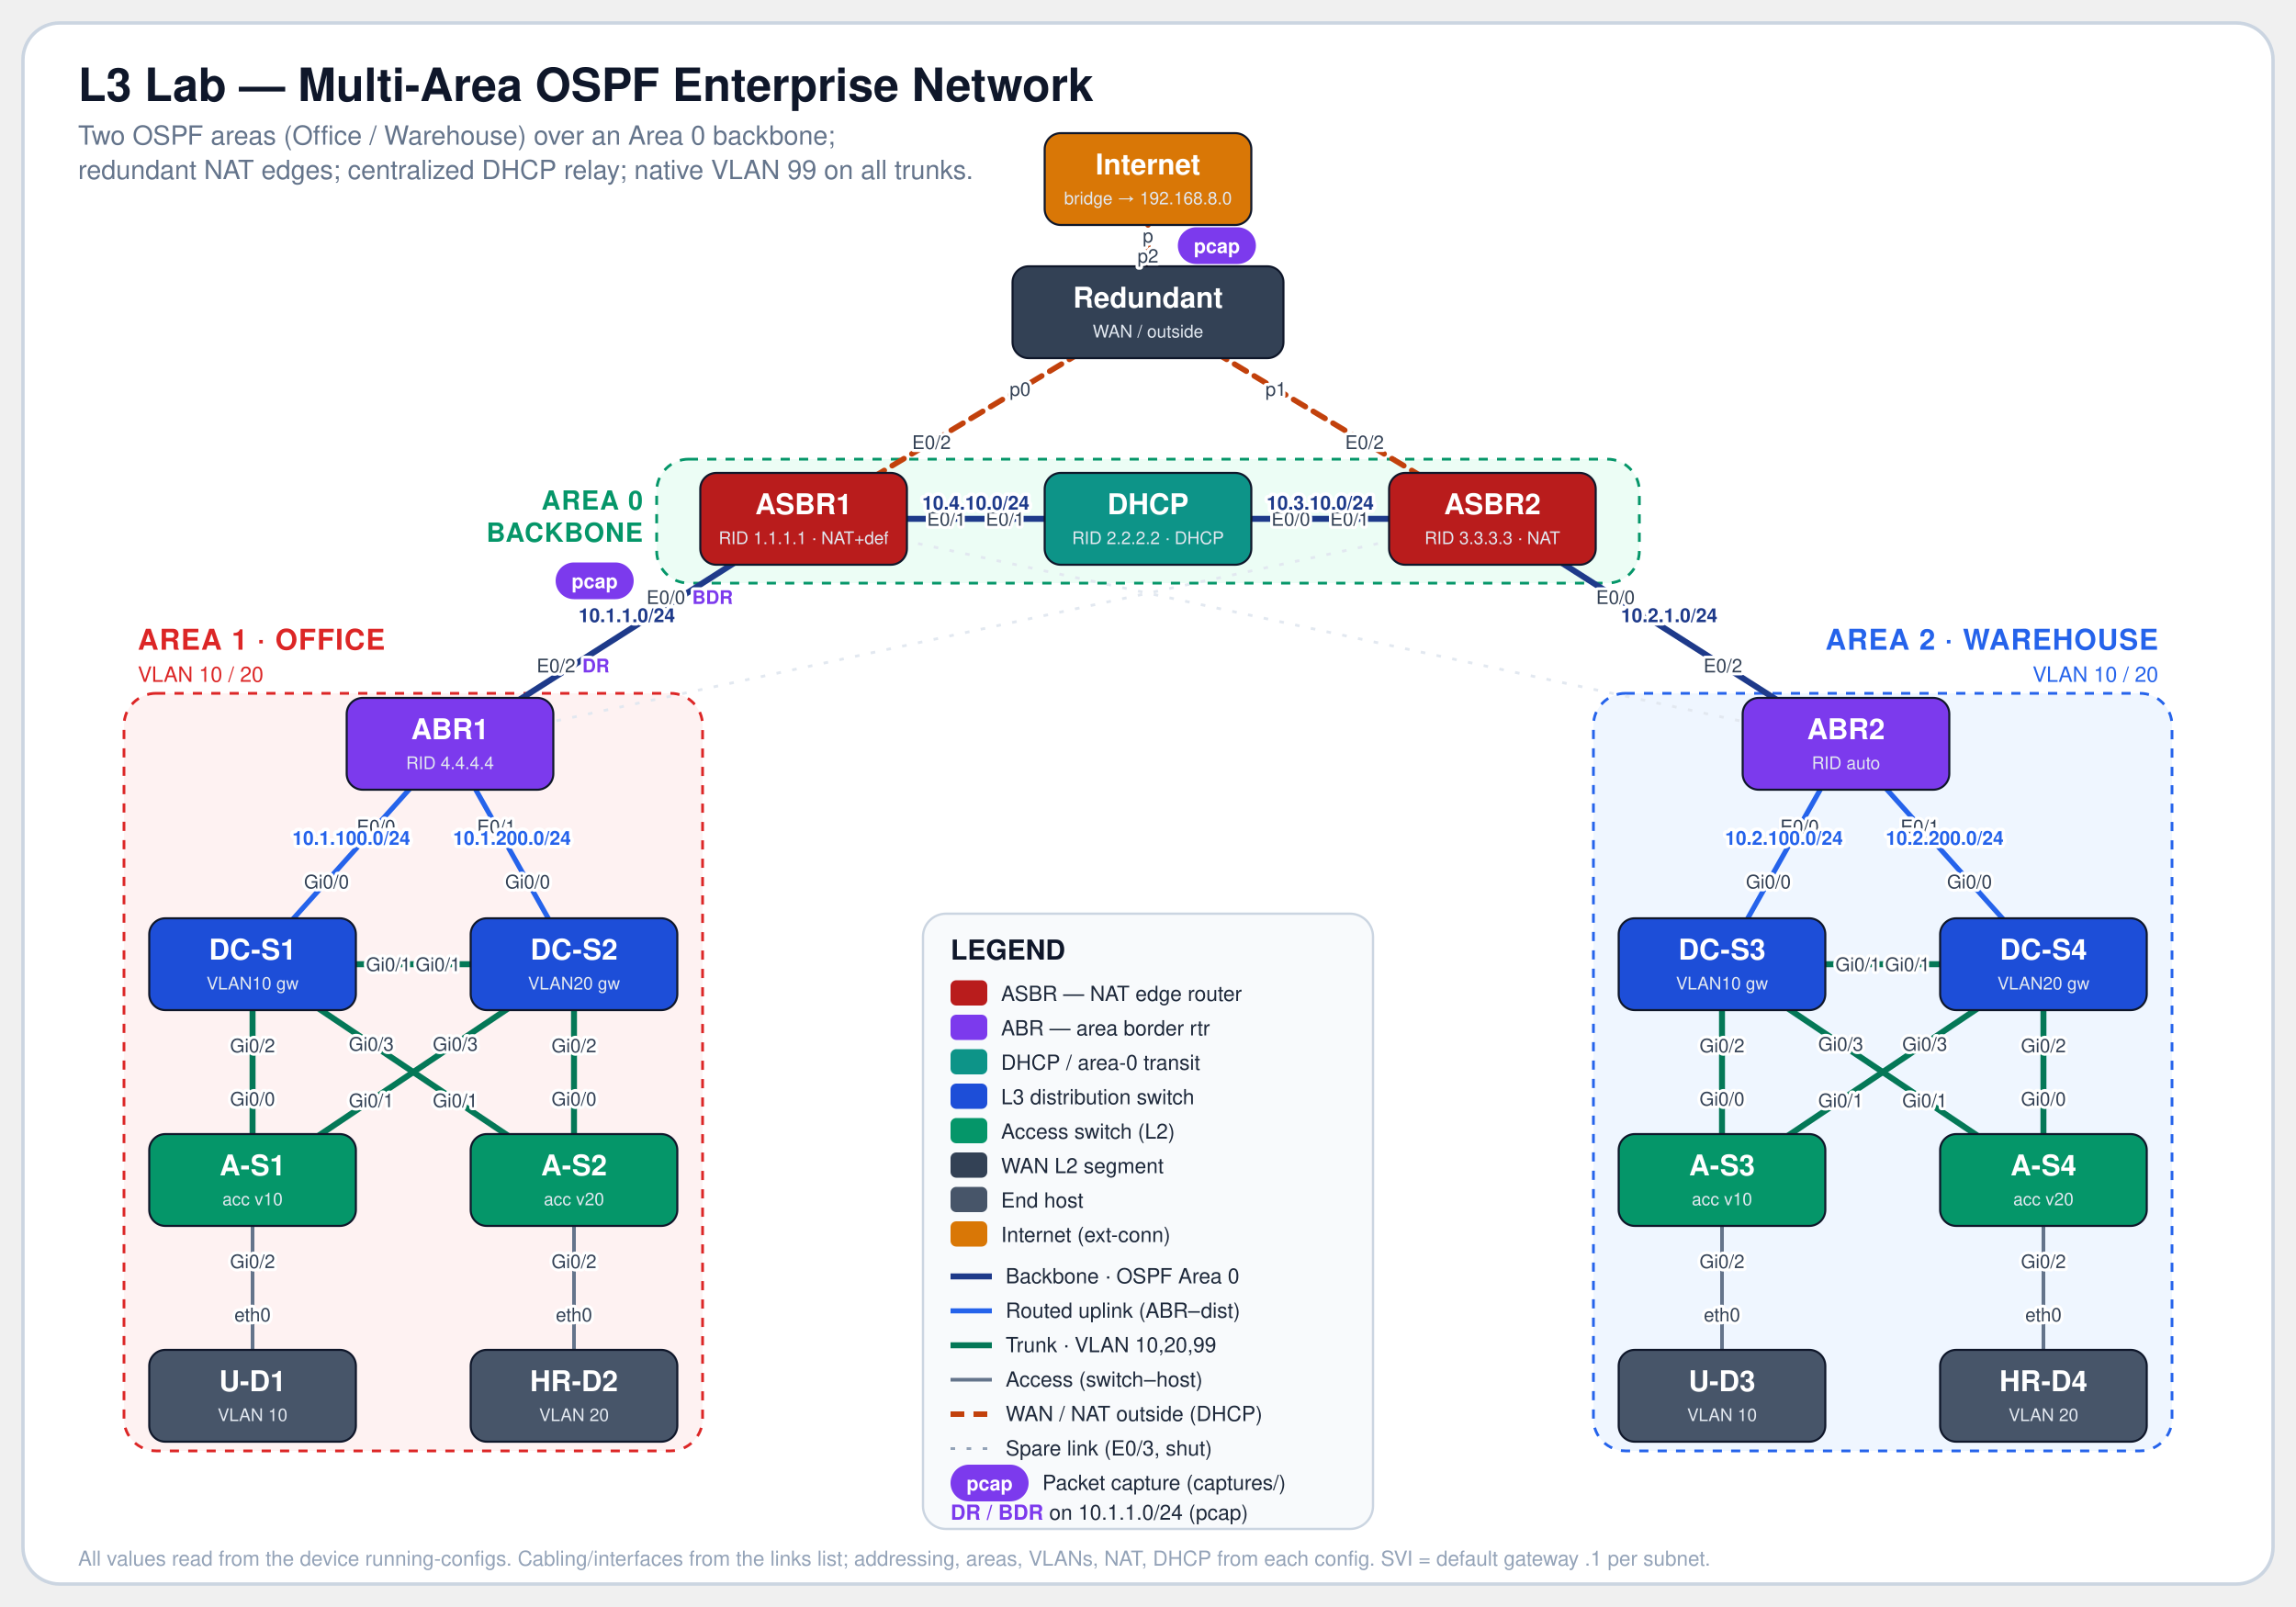
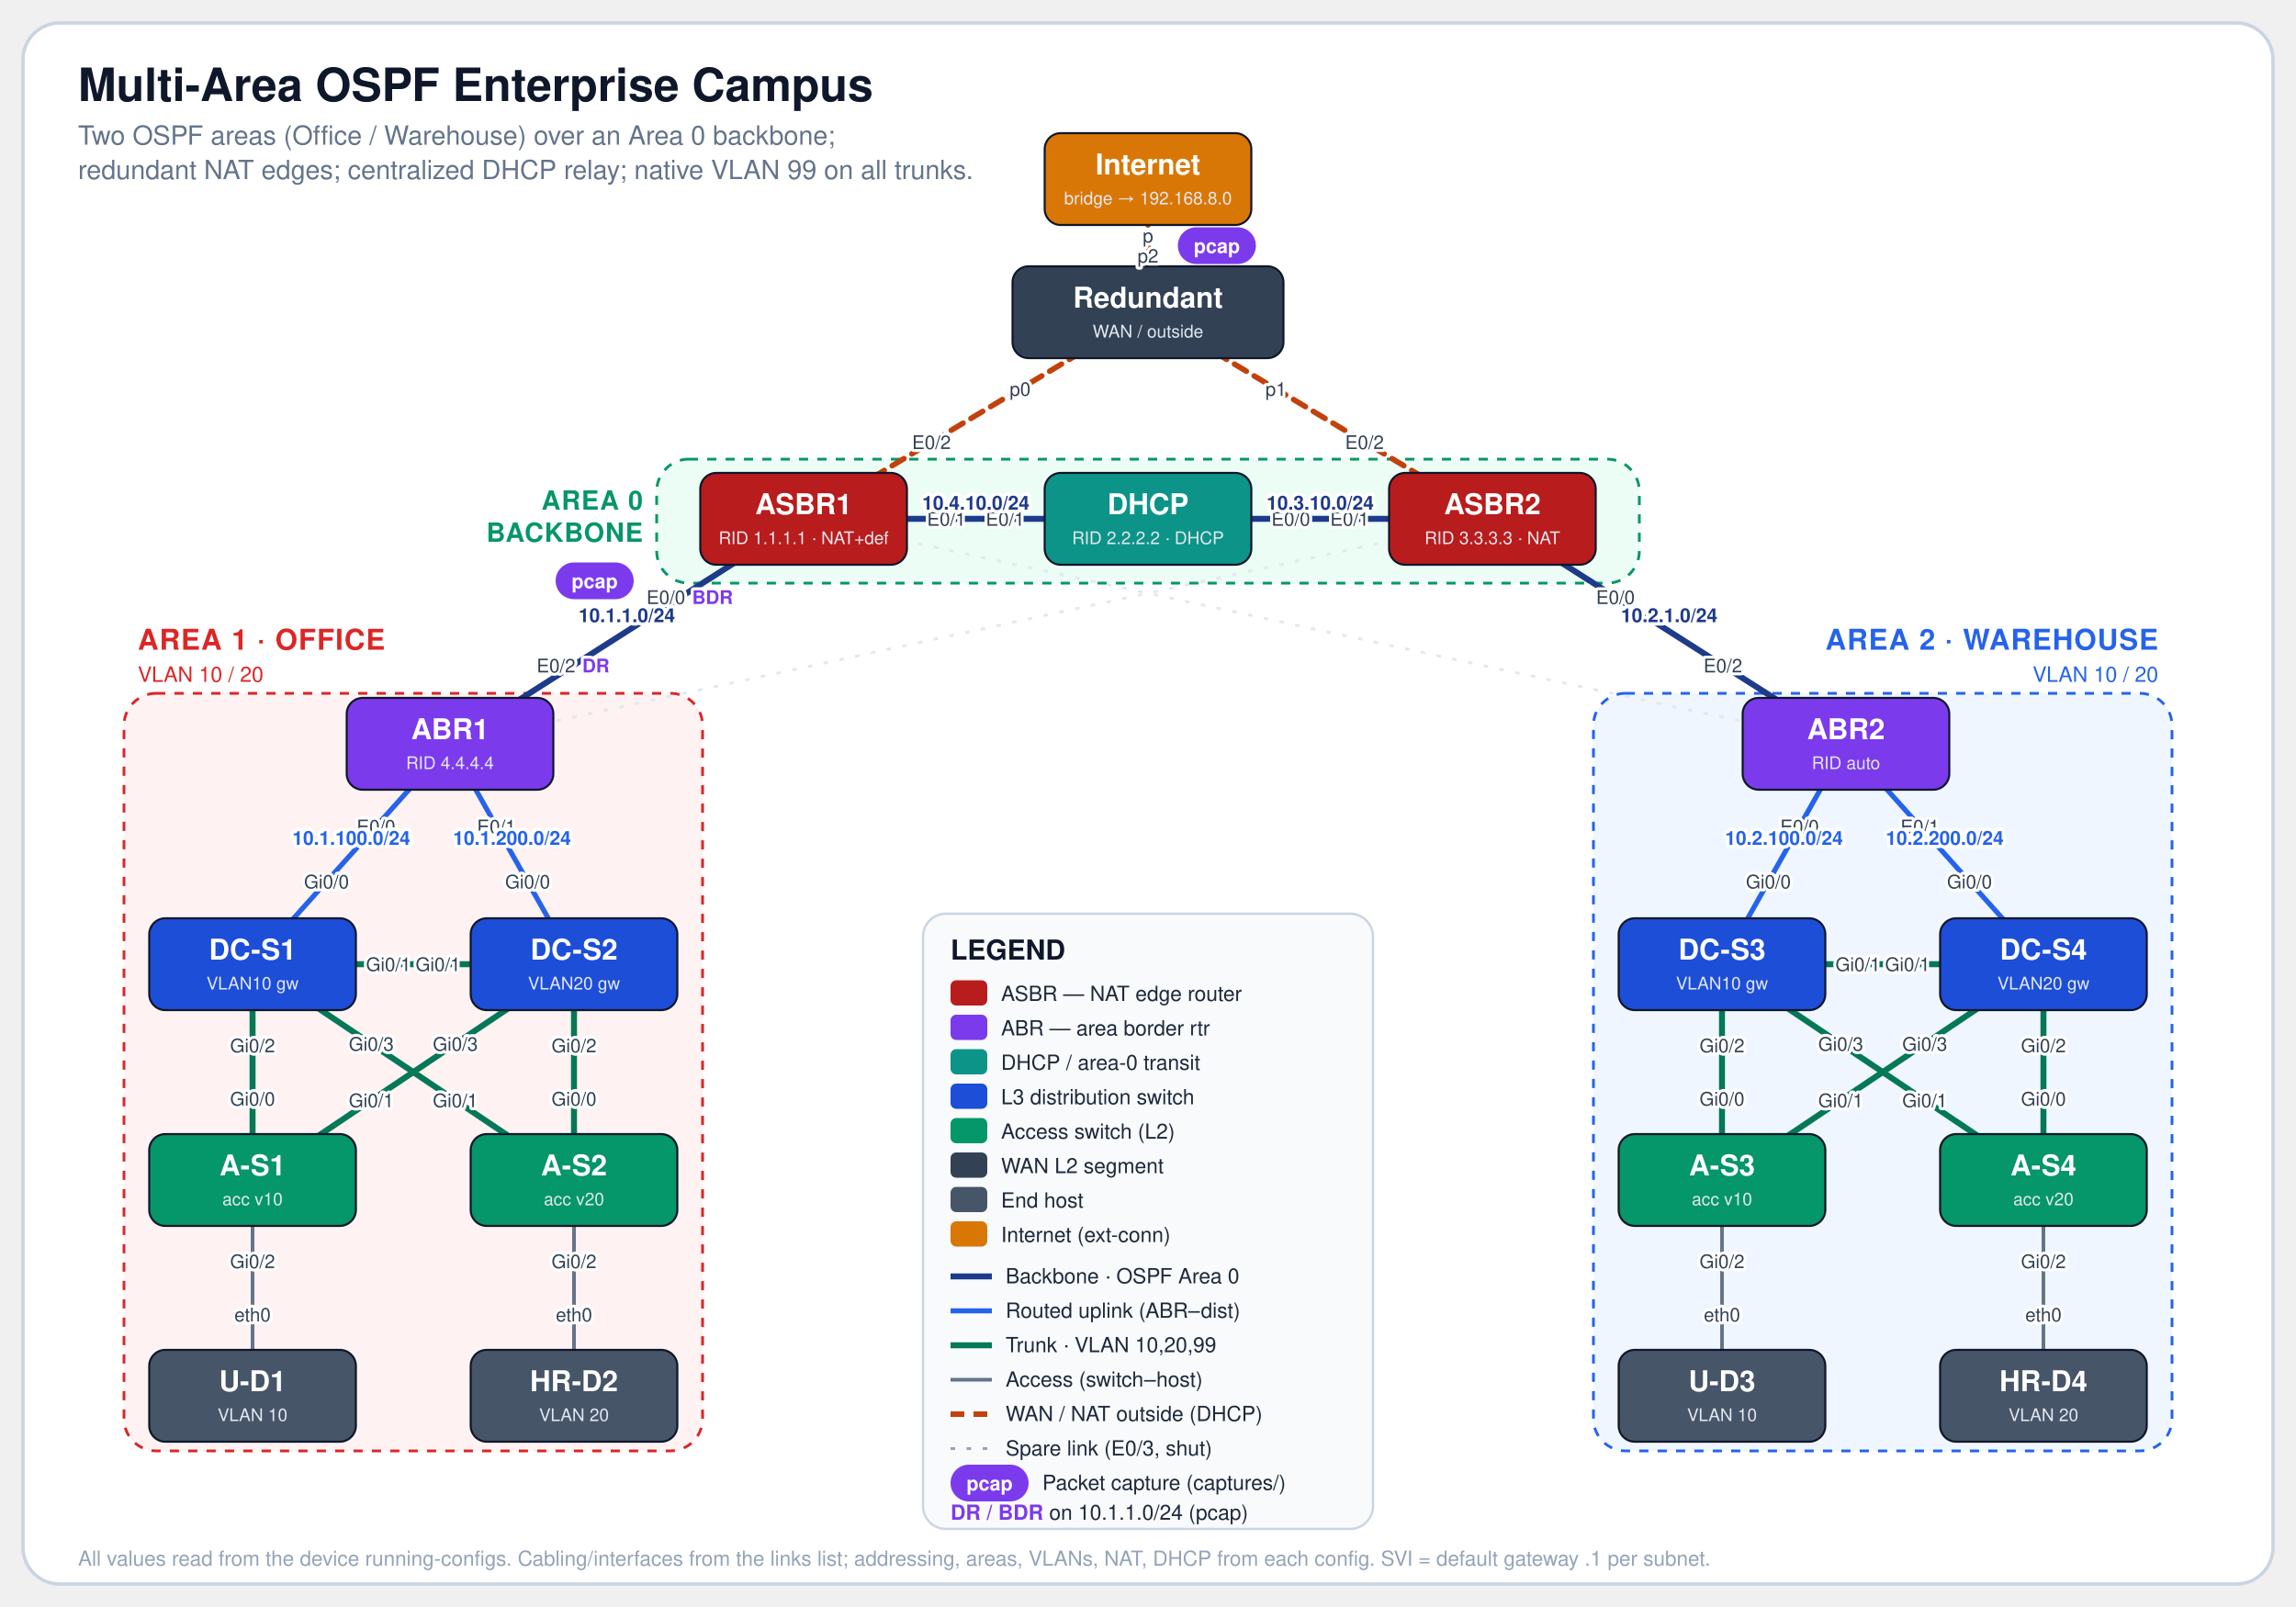
<svg xmlns="http://www.w3.org/2000/svg" viewBox="0 0 1000 700" font-family="Segoe UI, Helvetica, Arial, sans-serif">
  <rect x="10" y="10" width="980" height="680" rx="16" fill="#ffffff" stroke="#cbd5e1" stroke-width="1.5" />
-   <text x="34" y="44" font-size="20" font-weight="700" fill="#0f172a">L3 Lab — Multi-Area OSPF Enterprise Network</text>
+   <text x="34" y="44" font-size="20" font-weight="700" fill="#0f172a">Multi-Area OSPF Enterprise Campus</text>
  <text x="34" y="63" font-size="11.5" fill="#64748b">Two OSPF areas (Office / Warehouse) over an Area 0 backbone;</text>
  <text x="34" y="78" font-size="11.5" fill="#64748b">redundant NAT edges; centralized DHCP relay; native VLAN 99 on all trunks.</text>
  <rect x="286" y="200" width="428" height="54" rx="14" fill="#ecfdf5" stroke="#059669" stroke-width="1.2" stroke-dasharray="4 4" />
  <rect x="54" y="302" width="252" height="330" rx="14" fill="#fef2f2" stroke="#dc2626" stroke-width="1.2" stroke-dasharray="4 4" />
  <rect x="694" y="302" width="252" height="330" rx="14" fill="#eff6ff" stroke="#2563eb" stroke-width="1.2" stroke-dasharray="4 4" />
  <text x="280" y="222" font-size="11.5" font-weight="700" fill="#059669" letter-spacing="0.4" text-anchor="end">AREA 0</text>
  <text x="280" y="236" font-size="11.5" font-weight="700" fill="#059669" letter-spacing="0.4" text-anchor="end">BACKBONE</text>
  <text x="60" y="283" font-size="12.5" font-weight="700" fill="#dc2626" letter-spacing="0.4" text-anchor="start">AREA 1 · OFFICE</text>
  <text x="60" y="297" font-size="9.2" fill="#dc2626" text-anchor="start">VLAN 10 / 20</text>
  <text x="940" y="283" font-size="12.5" font-weight="700" fill="#2563eb" letter-spacing="0.4" text-anchor="end">AREA 2 · WAREHOUSE</text>
  <text x="940" y="297" font-size="9.2" fill="#2563eb" text-anchor="end">VLAN 10 / 20</text>
  <line x1="153.0" y1="420.0" x2="207.0" y2="420.0" stroke="#047857" stroke-width="2.6" stroke-linecap="round" />
  <line x1="110.0" y1="438.0" x2="110.0" y2="496.0" stroke="#047857" stroke-width="2.6" stroke-linecap="round" />
  <line x1="250.0" y1="438.0" x2="250.0" y2="496.0" stroke="#047857" stroke-width="2.6" stroke-linecap="round" />
  <line x1="136.8" y1="438.0" x2="223.2" y2="496.0" stroke="#047857" stroke-width="2.6" stroke-linecap="round" />
  <line x1="223.2" y1="438.0" x2="136.8" y2="496.0" stroke="#047857" stroke-width="2.6" stroke-linecap="round" />
  <line x1="110.0" y1="532.0" x2="110.0" y2="590.0" stroke="#64748b" stroke-width="1.6" stroke-linecap="round" />
  <line x1="250.0" y1="532.0" x2="250.0" y2="590.0" stroke="#64748b" stroke-width="1.6" stroke-linecap="round" />
  <line x1="793.0" y1="420.0" x2="847.0" y2="420.0" stroke="#047857" stroke-width="2.6" stroke-linecap="round" />
  <line x1="750.0" y1="438.0" x2="750.0" y2="496.0" stroke="#047857" stroke-width="2.6" stroke-linecap="round" />
  <line x1="890.0" y1="438.0" x2="890.0" y2="496.0" stroke="#047857" stroke-width="2.6" stroke-linecap="round" />
  <line x1="776.8" y1="438.0" x2="863.2" y2="496.0" stroke="#047857" stroke-width="2.6" stroke-linecap="round" />
  <line x1="863.2" y1="438.0" x2="776.8" y2="496.0" stroke="#047857" stroke-width="2.6" stroke-linecap="round" />
  <line x1="750.0" y1="532.0" x2="750.0" y2="590.0" stroke="#64748b" stroke-width="1.6" stroke-linecap="round" />
  <line x1="890.0" y1="532.0" x2="890.0" y2="590.0" stroke="#64748b" stroke-width="1.6" stroke-linecap="round" />
  <line x1="179.9" y1="342.0" x2="126.1" y2="402.0" stroke="#2563eb" stroke-width="2.2" stroke-linecap="round" />
  <line x1="206.1" y1="342.0" x2="239.9" y2="402.0" stroke="#2563eb" stroke-width="2.2" stroke-linecap="round" />
  <line x1="793.9" y1="342.0" x2="760.1" y2="402.0" stroke="#2563eb" stroke-width="2.2" stroke-linecap="round" />
  <line x1="820.1" y1="342.0" x2="873.9" y2="402.0" stroke="#2563eb" stroke-width="2.2" stroke-linecap="round" />
  <line x1="224.3" y1="306.0" x2="321.7" y2="244.0" stroke="#1e3a8a" stroke-width="2.6" stroke-linecap="round" />
  <line x1="775.7" y1="306.0" x2="678.3" y2="244.0" stroke="#1e3a8a" stroke-width="2.6" stroke-linecap="round" />
  <line x1="393.0" y1="226.0" x2="457.0" y2="226.0" stroke="#1e3a8a" stroke-width="2.6" stroke-linecap="round" />
  <line x1="607.0" y1="226.0" x2="543.0" y2="226.0" stroke="#1e3a8a" stroke-width="2.6" stroke-linecap="round" />
  <line x1="380.0" y1="208.0" x2="470.0" y2="154.0" stroke="#c2410c" stroke-width="2.4" stroke-dasharray="6 4" stroke-linecap="round" />
  <line x1="620.0" y1="208.0" x2="530.0" y2="154.0" stroke="#c2410c" stroke-width="2.4" stroke-dasharray="6 4" stroke-linecap="round" />
  <line x1="500.0" y1="118.0" x2="500.0" y2="96.0" stroke="#c2410c" stroke-width="2.4" stroke-dasharray="6 4" stroke-linecap="round" />
  <line x1="607.0" y1="235.3" x2="239.0" y2="314.7" stroke="#e2e8f0" stroke-width="1.2" stroke-dasharray="2 5" />
  <line x1="393.0" y1="235.3" x2="761.0" y2="314.7" stroke="#e2e8f0" stroke-width="1.2" stroke-dasharray="2 5" />
  <rect x="455" y="58" width="90" height="40" rx="7" fill="#d97706" stroke="#0f172a" stroke-width="0.9" />
  <text x="500" y="76" font-size="12.5" font-weight="700" fill="#ffffff" text-anchor="middle">Internet</text>
  <text x="500" y="89" font-size="7.6" fill="#e2e8f0" text-anchor="middle">bridge → 192.168.8.0</text>
  <rect x="441" y="116" width="118" height="40" rx="7" fill="#334155" stroke="#0f172a" stroke-width="0.9" />
  <text x="500" y="134" font-size="12.5" font-weight="700" fill="#ffffff" text-anchor="middle">Redundant</text>
  <text x="500" y="147" font-size="7.6" fill="#e2e8f0" text-anchor="middle">WAN / outside</text>
  <rect x="305" y="206" width="90" height="40" rx="7" fill="#b91c1c" stroke="#0f172a" stroke-width="0.9" />
  <text x="350" y="224" font-size="12.5" font-weight="700" fill="#ffffff" text-anchor="middle">ASBR1</text>
  <text x="350" y="237" font-size="7.6" fill="#e2e8f0" text-anchor="middle">RID 1.1.1.1 · NAT+def</text>
  <rect x="455" y="206" width="90" height="40" rx="7" fill="#0d9488" stroke="#0f172a" stroke-width="0.9" />
  <text x="500" y="224" font-size="12.5" font-weight="700" fill="#ffffff" text-anchor="middle">DHCP</text>
  <text x="500" y="237" font-size="7.6" fill="#e2e8f0" text-anchor="middle">RID 2.2.2.2 · DHCP</text>
  <rect x="605" y="206" width="90" height="40" rx="7" fill="#b91c1c" stroke="#0f172a" stroke-width="0.9" />
  <text x="650" y="224" font-size="12.5" font-weight="700" fill="#ffffff" text-anchor="middle">ASBR2</text>
  <text x="650" y="237" font-size="7.6" fill="#e2e8f0" text-anchor="middle">RID 3.3.3.3 · NAT</text>
  <rect x="151" y="304" width="90" height="40" rx="7" fill="#7c3aed" stroke="#0f172a" stroke-width="0.9" />
  <text x="196" y="322" font-size="12.5" font-weight="700" fill="#ffffff" text-anchor="middle">ABR1</text>
  <text x="196" y="335" font-size="7.6" fill="#e2e8f0" text-anchor="middle">RID 4.4.4.4</text>
  <rect x="759" y="304" width="90" height="40" rx="7" fill="#7c3aed" stroke="#0f172a" stroke-width="0.9" />
  <text x="804" y="322" font-size="12.5" font-weight="700" fill="#ffffff" text-anchor="middle">ABR2</text>
  <text x="804" y="335" font-size="7.6" fill="#e2e8f0" text-anchor="middle">RID auto</text>
  <rect x="65" y="400" width="90" height="40" rx="7" fill="#1d4ed8" stroke="#0f172a" stroke-width="0.9" />
  <text x="110" y="418" font-size="12.5" font-weight="700" fill="#ffffff" text-anchor="middle">DC-S1</text>
  <text x="110" y="431" font-size="7.6" fill="#e2e8f0" text-anchor="middle">VLAN10 gw</text>
  <rect x="205" y="400" width="90" height="40" rx="7" fill="#1d4ed8" stroke="#0f172a" stroke-width="0.9" />
  <text x="250" y="418" font-size="12.5" font-weight="700" fill="#ffffff" text-anchor="middle">DC-S2</text>
  <text x="250" y="431" font-size="7.6" fill="#e2e8f0" text-anchor="middle">VLAN20 gw</text>
  <rect x="705" y="400" width="90" height="40" rx="7" fill="#1d4ed8" stroke="#0f172a" stroke-width="0.9" />
  <text x="750" y="418" font-size="12.5" font-weight="700" fill="#ffffff" text-anchor="middle">DC-S3</text>
  <text x="750" y="431" font-size="7.6" fill="#e2e8f0" text-anchor="middle">VLAN10 gw</text>
  <rect x="845" y="400" width="90" height="40" rx="7" fill="#1d4ed8" stroke="#0f172a" stroke-width="0.9" />
  <text x="890" y="418" font-size="12.5" font-weight="700" fill="#ffffff" text-anchor="middle">DC-S4</text>
  <text x="890" y="431" font-size="7.6" fill="#e2e8f0" text-anchor="middle">VLAN20 gw</text>
  <rect x="65" y="494" width="90" height="40" rx="7" fill="#059669" stroke="#0f172a" stroke-width="0.9" />
  <text x="110" y="512" font-size="12.5" font-weight="700" fill="#ffffff" text-anchor="middle">A-S1</text>
  <text x="110" y="525" font-size="7.6" fill="#e2e8f0" text-anchor="middle">acc v10</text>
  <rect x="205" y="494" width="90" height="40" rx="7" fill="#059669" stroke="#0f172a" stroke-width="0.9" />
  <text x="250" y="512" font-size="12.5" font-weight="700" fill="#ffffff" text-anchor="middle">A-S2</text>
  <text x="250" y="525" font-size="7.6" fill="#e2e8f0" text-anchor="middle">acc v20</text>
  <rect x="705" y="494" width="90" height="40" rx="7" fill="#059669" stroke="#0f172a" stroke-width="0.9" />
  <text x="750" y="512" font-size="12.5" font-weight="700" fill="#ffffff" text-anchor="middle">A-S3</text>
  <text x="750" y="525" font-size="7.6" fill="#e2e8f0" text-anchor="middle">acc v10</text>
  <rect x="845" y="494" width="90" height="40" rx="7" fill="#059669" stroke="#0f172a" stroke-width="0.9" />
  <text x="890" y="512" font-size="12.5" font-weight="700" fill="#ffffff" text-anchor="middle">A-S4</text>
  <text x="890" y="525" font-size="7.6" fill="#e2e8f0" text-anchor="middle">acc v20</text>
  <rect x="65" y="588" width="90" height="40" rx="7" fill="#475569" stroke="#0f172a" stroke-width="0.9" />
  <text x="110" y="606" font-size="12.5" font-weight="700" fill="#ffffff" text-anchor="middle">U-D1</text>
  <text x="110" y="619" font-size="7.6" fill="#e2e8f0" text-anchor="middle">VLAN 10</text>
  <rect x="205" y="588" width="90" height="40" rx="7" fill="#475569" stroke="#0f172a" stroke-width="0.9" />
  <text x="250" y="606" font-size="12.5" font-weight="700" fill="#ffffff" text-anchor="middle">HR-D2</text>
  <text x="250" y="619" font-size="7.6" fill="#e2e8f0" text-anchor="middle">VLAN 20</text>
  <rect x="705" y="588" width="90" height="40" rx="7" fill="#475569" stroke="#0f172a" stroke-width="0.9" />
  <text x="750" y="606" font-size="12.5" font-weight="700" fill="#ffffff" text-anchor="middle">U-D3</text>
  <text x="750" y="619" font-size="7.6" fill="#e2e8f0" text-anchor="middle">VLAN 10</text>
  <rect x="845" y="588" width="90" height="40" rx="7" fill="#475569" stroke="#0f172a" stroke-width="0.9" />
  <text x="890" y="606" font-size="12.5" font-weight="700" fill="#ffffff" text-anchor="middle">HR-D4</text>
  <text x="890" y="619" font-size="7.6" fill="#e2e8f0" text-anchor="middle">VLAN 20</text>
  <text x="169.2" y="423.0" font-size="8.2" fill="#334155" text-anchor="middle" paint-order="stroke" stroke="#ffffff" stroke-width="2.6" style="stroke-linejoin:round">Gi0/1</text>
  <text x="190.8" y="423.0" font-size="8.2" fill="#334155" text-anchor="middle" paint-order="stroke" stroke="#ffffff" stroke-width="2.6" style="stroke-linejoin:round">Gi0/1</text>
  <text x="110.0" y="458.4" font-size="8.2" fill="#334155" text-anchor="middle" paint-order="stroke" stroke="#ffffff" stroke-width="2.6" style="stroke-linejoin:round">Gi0/2</text>
  <text x="110.0" y="481.6" font-size="8.2" fill="#334155" text-anchor="middle" paint-order="stroke" stroke="#ffffff" stroke-width="2.6" style="stroke-linejoin:round">Gi0/0</text>
  <text x="250.0" y="458.4" font-size="8.2" fill="#334155" text-anchor="middle" paint-order="stroke" stroke="#ffffff" stroke-width="2.6" style="stroke-linejoin:round">Gi0/2</text>
  <text x="250.0" y="481.6" font-size="8.2" fill="#334155" text-anchor="middle" paint-order="stroke" stroke="#ffffff" stroke-width="2.6" style="stroke-linejoin:round">Gi0/0</text>
  <text x="161.7" y="457.7" font-size="8.2" fill="#334155" text-anchor="middle" paint-order="stroke" stroke="#ffffff" stroke-width="2.6" style="stroke-linejoin:round">Gi0/3</text>
  <text x="198.3" y="482.3" font-size="8.2" fill="#334155" text-anchor="middle" paint-order="stroke" stroke="#ffffff" stroke-width="2.6" style="stroke-linejoin:round">Gi0/1</text>
  <text x="198.3" y="457.7" font-size="8.2" fill="#334155" text-anchor="middle" paint-order="stroke" stroke="#ffffff" stroke-width="2.6" style="stroke-linejoin:round">Gi0/3</text>
  <text x="161.7" y="482.3" font-size="8.2" fill="#334155" text-anchor="middle" paint-order="stroke" stroke="#ffffff" stroke-width="2.6" style="stroke-linejoin:round">Gi0/1</text>
  <text x="110.0" y="552.4" font-size="8.2" fill="#334155" text-anchor="middle" paint-order="stroke" stroke="#ffffff" stroke-width="2.6" style="stroke-linejoin:round">Gi0/2</text>
  <text x="110.0" y="575.6" font-size="8.2" fill="#334155" text-anchor="middle" paint-order="stroke" stroke="#ffffff" stroke-width="2.6" style="stroke-linejoin:round">eth0</text>
  <text x="250.0" y="552.4" font-size="8.2" fill="#334155" text-anchor="middle" paint-order="stroke" stroke="#ffffff" stroke-width="2.6" style="stroke-linejoin:round">Gi0/2</text>
  <text x="250.0" y="575.6" font-size="8.2" fill="#334155" text-anchor="middle" paint-order="stroke" stroke="#ffffff" stroke-width="2.6" style="stroke-linejoin:round">eth0</text>
  <text x="809.2" y="423.0" font-size="8.2" fill="#334155" text-anchor="middle" paint-order="stroke" stroke="#ffffff" stroke-width="2.6" style="stroke-linejoin:round">Gi0/1</text>
  <text x="830.8" y="423.0" font-size="8.2" fill="#334155" text-anchor="middle" paint-order="stroke" stroke="#ffffff" stroke-width="2.6" style="stroke-linejoin:round">Gi0/1</text>
  <text x="750.0" y="458.4" font-size="8.2" fill="#334155" text-anchor="middle" paint-order="stroke" stroke="#ffffff" stroke-width="2.6" style="stroke-linejoin:round">Gi0/2</text>
  <text x="750.0" y="481.6" font-size="8.2" fill="#334155" text-anchor="middle" paint-order="stroke" stroke="#ffffff" stroke-width="2.6" style="stroke-linejoin:round">Gi0/0</text>
  <text x="890.0" y="458.4" font-size="8.2" fill="#334155" text-anchor="middle" paint-order="stroke" stroke="#ffffff" stroke-width="2.6" style="stroke-linejoin:round">Gi0/2</text>
  <text x="890.0" y="481.6" font-size="8.2" fill="#334155" text-anchor="middle" paint-order="stroke" stroke="#ffffff" stroke-width="2.6" style="stroke-linejoin:round">Gi0/0</text>
  <text x="801.7" y="457.7" font-size="8.2" fill="#334155" text-anchor="middle" paint-order="stroke" stroke="#ffffff" stroke-width="2.6" style="stroke-linejoin:round">Gi0/3</text>
  <text x="838.3" y="482.3" font-size="8.2" fill="#334155" text-anchor="middle" paint-order="stroke" stroke="#ffffff" stroke-width="2.6" style="stroke-linejoin:round">Gi0/1</text>
  <text x="838.3" y="457.7" font-size="8.2" fill="#334155" text-anchor="middle" paint-order="stroke" stroke="#ffffff" stroke-width="2.6" style="stroke-linejoin:round">Gi0/3</text>
  <text x="801.7" y="482.3" font-size="8.2" fill="#334155" text-anchor="middle" paint-order="stroke" stroke="#ffffff" stroke-width="2.6" style="stroke-linejoin:round">Gi0/1</text>
  <text x="750.0" y="552.4" font-size="8.2" fill="#334155" text-anchor="middle" paint-order="stroke" stroke="#ffffff" stroke-width="2.6" style="stroke-linejoin:round">Gi0/2</text>
  <text x="750.0" y="575.6" font-size="8.2" fill="#334155" text-anchor="middle" paint-order="stroke" stroke="#ffffff" stroke-width="2.6" style="stroke-linejoin:round">eth0</text>
  <text x="890.0" y="552.4" font-size="8.2" fill="#334155" text-anchor="middle" paint-order="stroke" stroke="#ffffff" stroke-width="2.6" style="stroke-linejoin:round">Gi0/2</text>
  <text x="890.0" y="575.6" font-size="8.2" fill="#334155" text-anchor="middle" paint-order="stroke" stroke="#ffffff" stroke-width="2.6" style="stroke-linejoin:round">eth0</text>
  <text x="163.8" y="363.0" font-size="8.2" fill="#334155" text-anchor="middle" paint-order="stroke" stroke="#ffffff" stroke-width="2.6" style="stroke-linejoin:round">E0/0</text>
  <text x="142.2" y="387.0" font-size="8.2" fill="#334155" text-anchor="middle" paint-order="stroke" stroke="#ffffff" stroke-width="2.6" style="stroke-linejoin:round">Gi0/0</text>
  <text x="153.0" y="368.0" font-size="8.4" font-weight="600" fill="#2563eb" text-anchor="middle" paint-order="stroke" stroke="#ffffff" stroke-width="3" style="stroke-linejoin:round">10.1.100.0/24</text>
  <text x="216.2" y="363.0" font-size="8.2" fill="#334155" text-anchor="middle" paint-order="stroke" stroke="#ffffff" stroke-width="2.6" style="stroke-linejoin:round">E0/1</text>
  <text x="229.8" y="387.0" font-size="8.2" fill="#334155" text-anchor="middle" paint-order="stroke" stroke="#ffffff" stroke-width="2.6" style="stroke-linejoin:round">Gi0/0</text>
  <text x="223.0" y="368.0" font-size="8.4" font-weight="600" fill="#2563eb" text-anchor="middle" paint-order="stroke" stroke="#ffffff" stroke-width="3" style="stroke-linejoin:round">10.1.200.0/24</text>
  <text x="783.8" y="363.0" font-size="8.2" fill="#334155" text-anchor="middle" paint-order="stroke" stroke="#ffffff" stroke-width="2.6" style="stroke-linejoin:round">E0/0</text>
  <text x="770.2" y="387.0" font-size="8.2" fill="#334155" text-anchor="middle" paint-order="stroke" stroke="#ffffff" stroke-width="2.6" style="stroke-linejoin:round">Gi0/0</text>
  <text x="777.0" y="368.0" font-size="8.4" font-weight="600" fill="#2563eb" text-anchor="middle" paint-order="stroke" stroke="#ffffff" stroke-width="3" style="stroke-linejoin:round">10.2.100.0/24</text>
  <text x="836.2" y="363.0" font-size="8.2" fill="#334155" text-anchor="middle" paint-order="stroke" stroke="#ffffff" stroke-width="2.6" style="stroke-linejoin:round">E0/1</text>
  <text x="857.8" y="387.0" font-size="8.2" fill="#334155" text-anchor="middle" paint-order="stroke" stroke="#ffffff" stroke-width="2.6" style="stroke-linejoin:round">Gi0/0</text>
  <text x="847.0" y="368.0" font-size="8.4" font-weight="600" fill="#2563eb" text-anchor="middle" paint-order="stroke" stroke="#ffffff" stroke-width="3" style="stroke-linejoin:round">10.2.200.0/24</text>
  <text x="249.6" y="292.9" font-size="8.2" fill="#334155" text-anchor="middle" paint-order="stroke" stroke="#ffffff" stroke-width="2.6" style="stroke-linejoin:round">E0/2<tspan dx="3" font-weight="800" fill="#7c3aed">DR</tspan>
  </text>
  <text x="300.4" y="263.1" font-size="8.2" fill="#334155" text-anchor="middle" paint-order="stroke" stroke="#ffffff" stroke-width="2.6" style="stroke-linejoin:round">E0/0<tspan dx="3" font-weight="800" fill="#7c3aed">BDR</tspan>
  </text>
  <text x="273.0" y="271.0" font-size="8.4" font-weight="600" fill="#1e3a8a" text-anchor="middle" paint-order="stroke" stroke="#ffffff" stroke-width="3" style="stroke-linejoin:round">10.1.1.0/24</text>
  <text x="750.4" y="292.9" font-size="8.2" fill="#334155" text-anchor="middle" paint-order="stroke" stroke="#ffffff" stroke-width="2.6" style="stroke-linejoin:round">E0/2</text>
  <text x="703.6" y="263.1" font-size="8.2" fill="#334155" text-anchor="middle" paint-order="stroke" stroke="#ffffff" stroke-width="2.6" style="stroke-linejoin:round">E0/0</text>
  <text x="727.0" y="271.0" font-size="8.4" font-weight="600" fill="#1e3a8a" text-anchor="middle" paint-order="stroke" stroke="#ffffff" stroke-width="3" style="stroke-linejoin:round">10.2.1.0/24</text>
  <text x="412.2" y="229.0" font-size="8.2" fill="#334155" text-anchor="middle" paint-order="stroke" stroke="#ffffff" stroke-width="2.6" style="stroke-linejoin:round">E0/1</text>
  <text x="437.8" y="229.0" font-size="8.2" fill="#334155" text-anchor="middle" paint-order="stroke" stroke="#ffffff" stroke-width="2.6" style="stroke-linejoin:round">E0/1</text>
  <text x="425.0" y="222.0" font-size="8.4" font-weight="600" fill="#1e3a8a" text-anchor="middle" paint-order="stroke" stroke="#ffffff" stroke-width="3" style="stroke-linejoin:round">10.4.10.0/24</text>
  <text x="587.8" y="229.0" font-size="8.2" fill="#334155" text-anchor="middle" paint-order="stroke" stroke="#ffffff" stroke-width="2.6" style="stroke-linejoin:round">E0/1</text>
  <text x="562.2" y="229.0" font-size="8.2" fill="#334155" text-anchor="middle" paint-order="stroke" stroke="#ffffff" stroke-width="2.6" style="stroke-linejoin:round">E0/0</text>
  <text x="575.0" y="222.0" font-size="8.4" font-weight="600" fill="#1e3a8a" text-anchor="middle" paint-order="stroke" stroke="#ffffff" stroke-width="3" style="stroke-linejoin:round">10.3.10.0/24</text>
  <text x="405.7" y="195.6" font-size="8.2" fill="#334155" text-anchor="middle" paint-order="stroke" stroke="#ffffff" stroke-width="2.6" style="stroke-linejoin:round">E0/2</text>
  <text x="444.3" y="172.4" font-size="8.2" fill="#334155" text-anchor="middle" paint-order="stroke" stroke="#ffffff" stroke-width="2.6" style="stroke-linejoin:round">p0</text>
  <text x="594.3" y="195.6" font-size="8.2" fill="#334155" text-anchor="middle" paint-order="stroke" stroke="#ffffff" stroke-width="2.6" style="stroke-linejoin:round">E0/2</text>
  <text x="555.7" y="172.4" font-size="8.2" fill="#334155" text-anchor="middle" paint-order="stroke" stroke="#ffffff" stroke-width="2.6" style="stroke-linejoin:round">p1</text>
  <text x="500.0" y="114.4" font-size="8.2" fill="#334155" text-anchor="middle" paint-order="stroke" stroke="#ffffff" stroke-width="2.6" style="stroke-linejoin:round">p2</text>
  <text x="500.0" y="105.6" font-size="8.2" fill="#334155" text-anchor="middle" paint-order="stroke" stroke="#ffffff" stroke-width="2.6" style="stroke-linejoin:round">p</text>
  <rect x="402" y="398" width="196" height="268" rx="10" fill="#f8fafc" stroke="#cbd5e1" stroke-width="1" />
  <text x="414" y="418" font-size="12" font-weight="700" fill="#0f172a">LEGEND</text>
  <rect x="414" y="427" width="16" height="11" rx="2.5" fill="#b91c1c" />
  <text x="436" y="436" font-size="9.1" fill="#1e293b">ASBR — NAT edge router</text>
  <rect x="414" y="442" width="16" height="11" rx="2.5" fill="#7c3aed" />
  <text x="436" y="451" font-size="9.1" fill="#1e293b">ABR — area border rtr</text>
  <rect x="414" y="457" width="16" height="11" rx="2.5" fill="#0d9488" />
  <text x="436" y="466" font-size="9.1" fill="#1e293b">DHCP / area-0 transit</text>
  <rect x="414" y="472" width="16" height="11" rx="2.5" fill="#1d4ed8" />
  <text x="436" y="481" font-size="9.1" fill="#1e293b">L3 distribution switch</text>
  <rect x="414" y="487" width="16" height="11" rx="2.5" fill="#059669" />
  <text x="436" y="496" font-size="9.1" fill="#1e293b">Access switch (L2)</text>
  <rect x="414" y="502" width="16" height="11" rx="2.5" fill="#334155" />
  <text x="436" y="511" font-size="9.1" fill="#1e293b">WAN L2 segment</text>
  <rect x="414" y="517" width="16" height="11" rx="2.5" fill="#475569" />
  <text x="436" y="526" font-size="9.1" fill="#1e293b">End host</text>
  <rect x="414" y="532" width="16" height="11" rx="2.5" fill="#d97706" />
  <text x="436" y="541" font-size="9.1" fill="#1e293b">Internet (ext-conn)</text>
  <line x1="414" y1="556" x2="432" y2="556" stroke="#1e3a8a" stroke-width="2.6" />
  <text x="438" y="559" font-size="9.1" fill="#1e293b">Backbone · OSPF Area 0</text>
  <line x1="414" y1="571" x2="432" y2="571" stroke="#2563eb" stroke-width="2.2" />
  <text x="438" y="574" font-size="9.1" fill="#1e293b">Routed uplink (ABR–dist)</text>
  <line x1="414" y1="586" x2="432" y2="586" stroke="#047857" stroke-width="2.6" />
  <text x="438" y="589" font-size="9.1" fill="#1e293b">Trunk · VLAN 10,20,99</text>
  <line x1="414" y1="601" x2="432" y2="601" stroke="#64748b" stroke-width="1.6" />
  <text x="438" y="604" font-size="9.1" fill="#1e293b">Access (switch–host)</text>
  <line x1="414" y1="616" x2="432" y2="616" stroke="#c2410c" stroke-width="2.4" stroke-dasharray="6 4" />
  <text x="438" y="619" font-size="9.1" fill="#1e293b">WAN / NAT outside (DHCP)</text>
  <line x1="414" y1="631" x2="432" y2="631" stroke="#94a3b8" stroke-width="1.2" stroke-dasharray="2 5" />
  <text x="438" y="634" font-size="9.1" fill="#1e293b">Spare link (E0/3, shut)</text>
  <text x="34" y="682" font-size="9" fill="#94a3b8">All values read from the device running-configs. Cabling/interfaces from the links list; addressing, areas, VLANs, NAT, DHCP from each config. SVI = default gateway .1 per subnet.</text>
  <rect x="242" y="245" width="34" height="16" rx="8" fill="#7c3aed" />
  <text x="259" y="256.2" font-size="8.6" font-weight="700" fill="#ffffff" text-anchor="middle">pcap</text>
  <rect x="513" y="99" width="34" height="16" rx="8" fill="#7c3aed" />
  <text x="530" y="110.2" font-size="8.6" font-weight="700" fill="#ffffff" text-anchor="middle">pcap</text>
  <rect x="414" y="638" width="34" height="16" rx="8" fill="#7c3aed" />
  <text x="431" y="649.2" font-size="8.6" font-weight="700" fill="#ffffff" text-anchor="middle">pcap</text>
  <text x="454" y="649" font-size="9.1" fill="#1e293b">Packet capture (captures/)</text>
  <text x="414" y="662" font-size="9.1" fill="#1e293b">
    <tspan font-weight="800" fill="#7c3aed">DR / BDR</tspan> on 10.1.1.0/24 (pcap)</text>
</svg>
